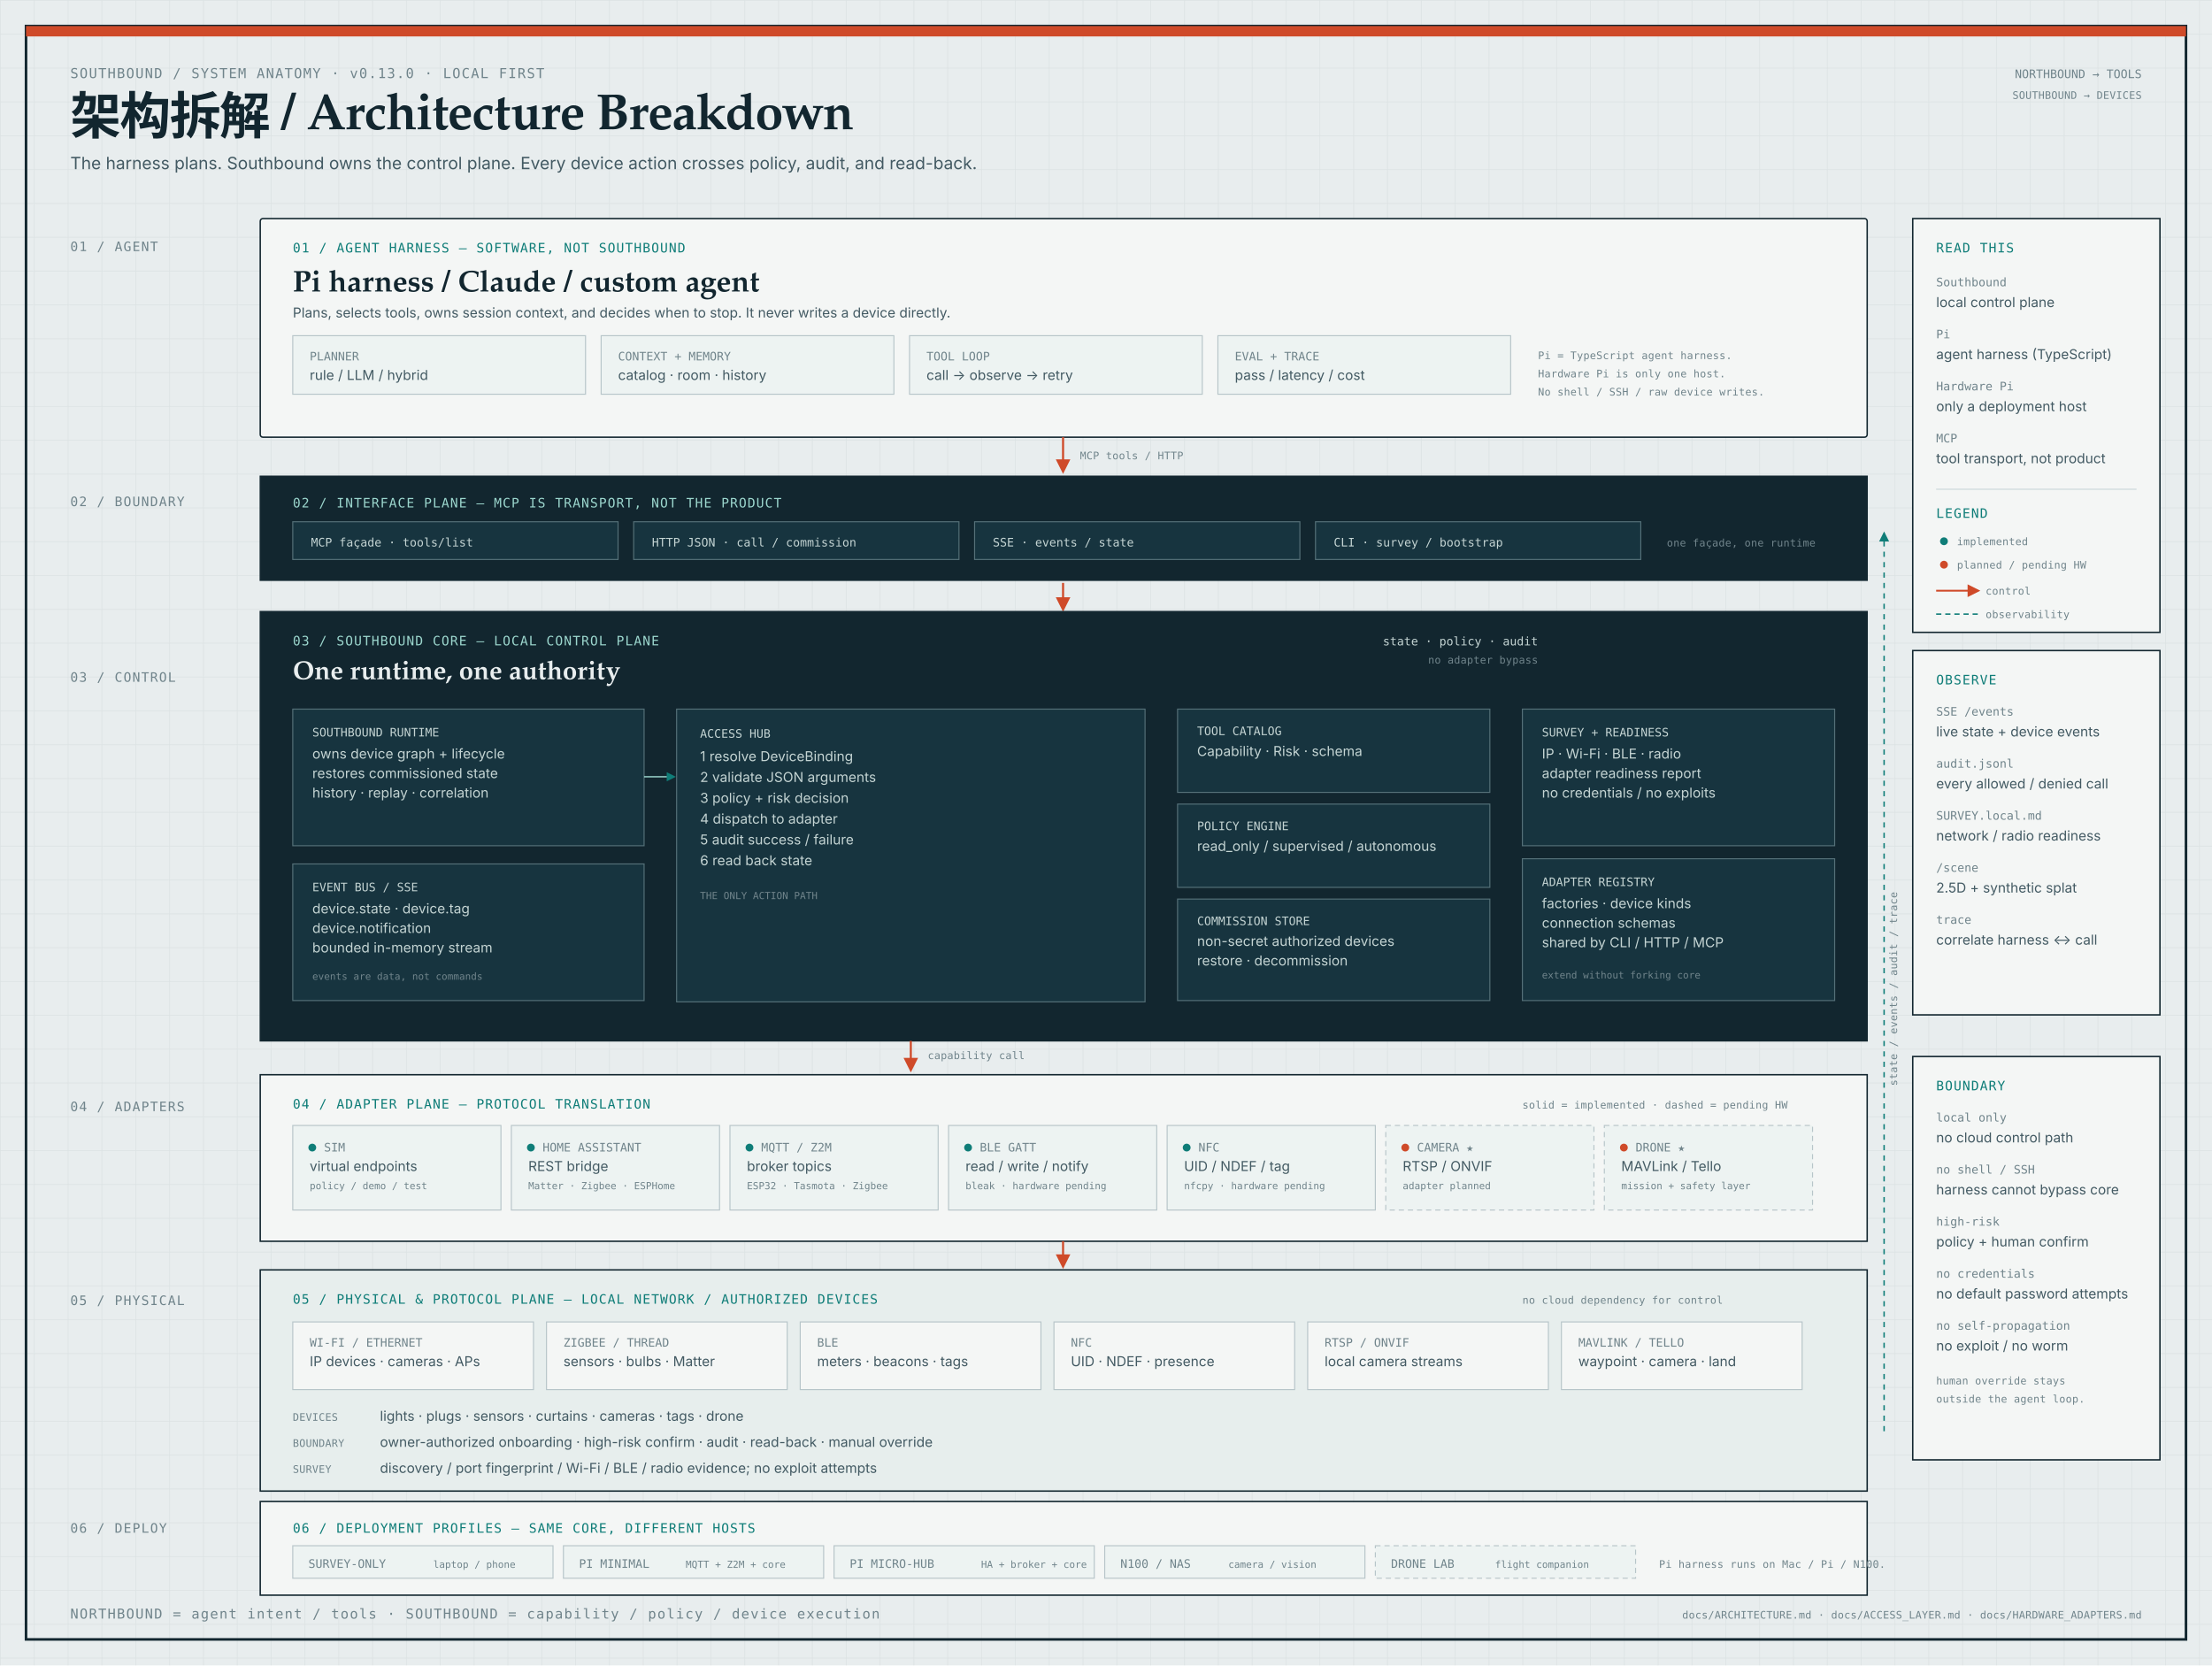
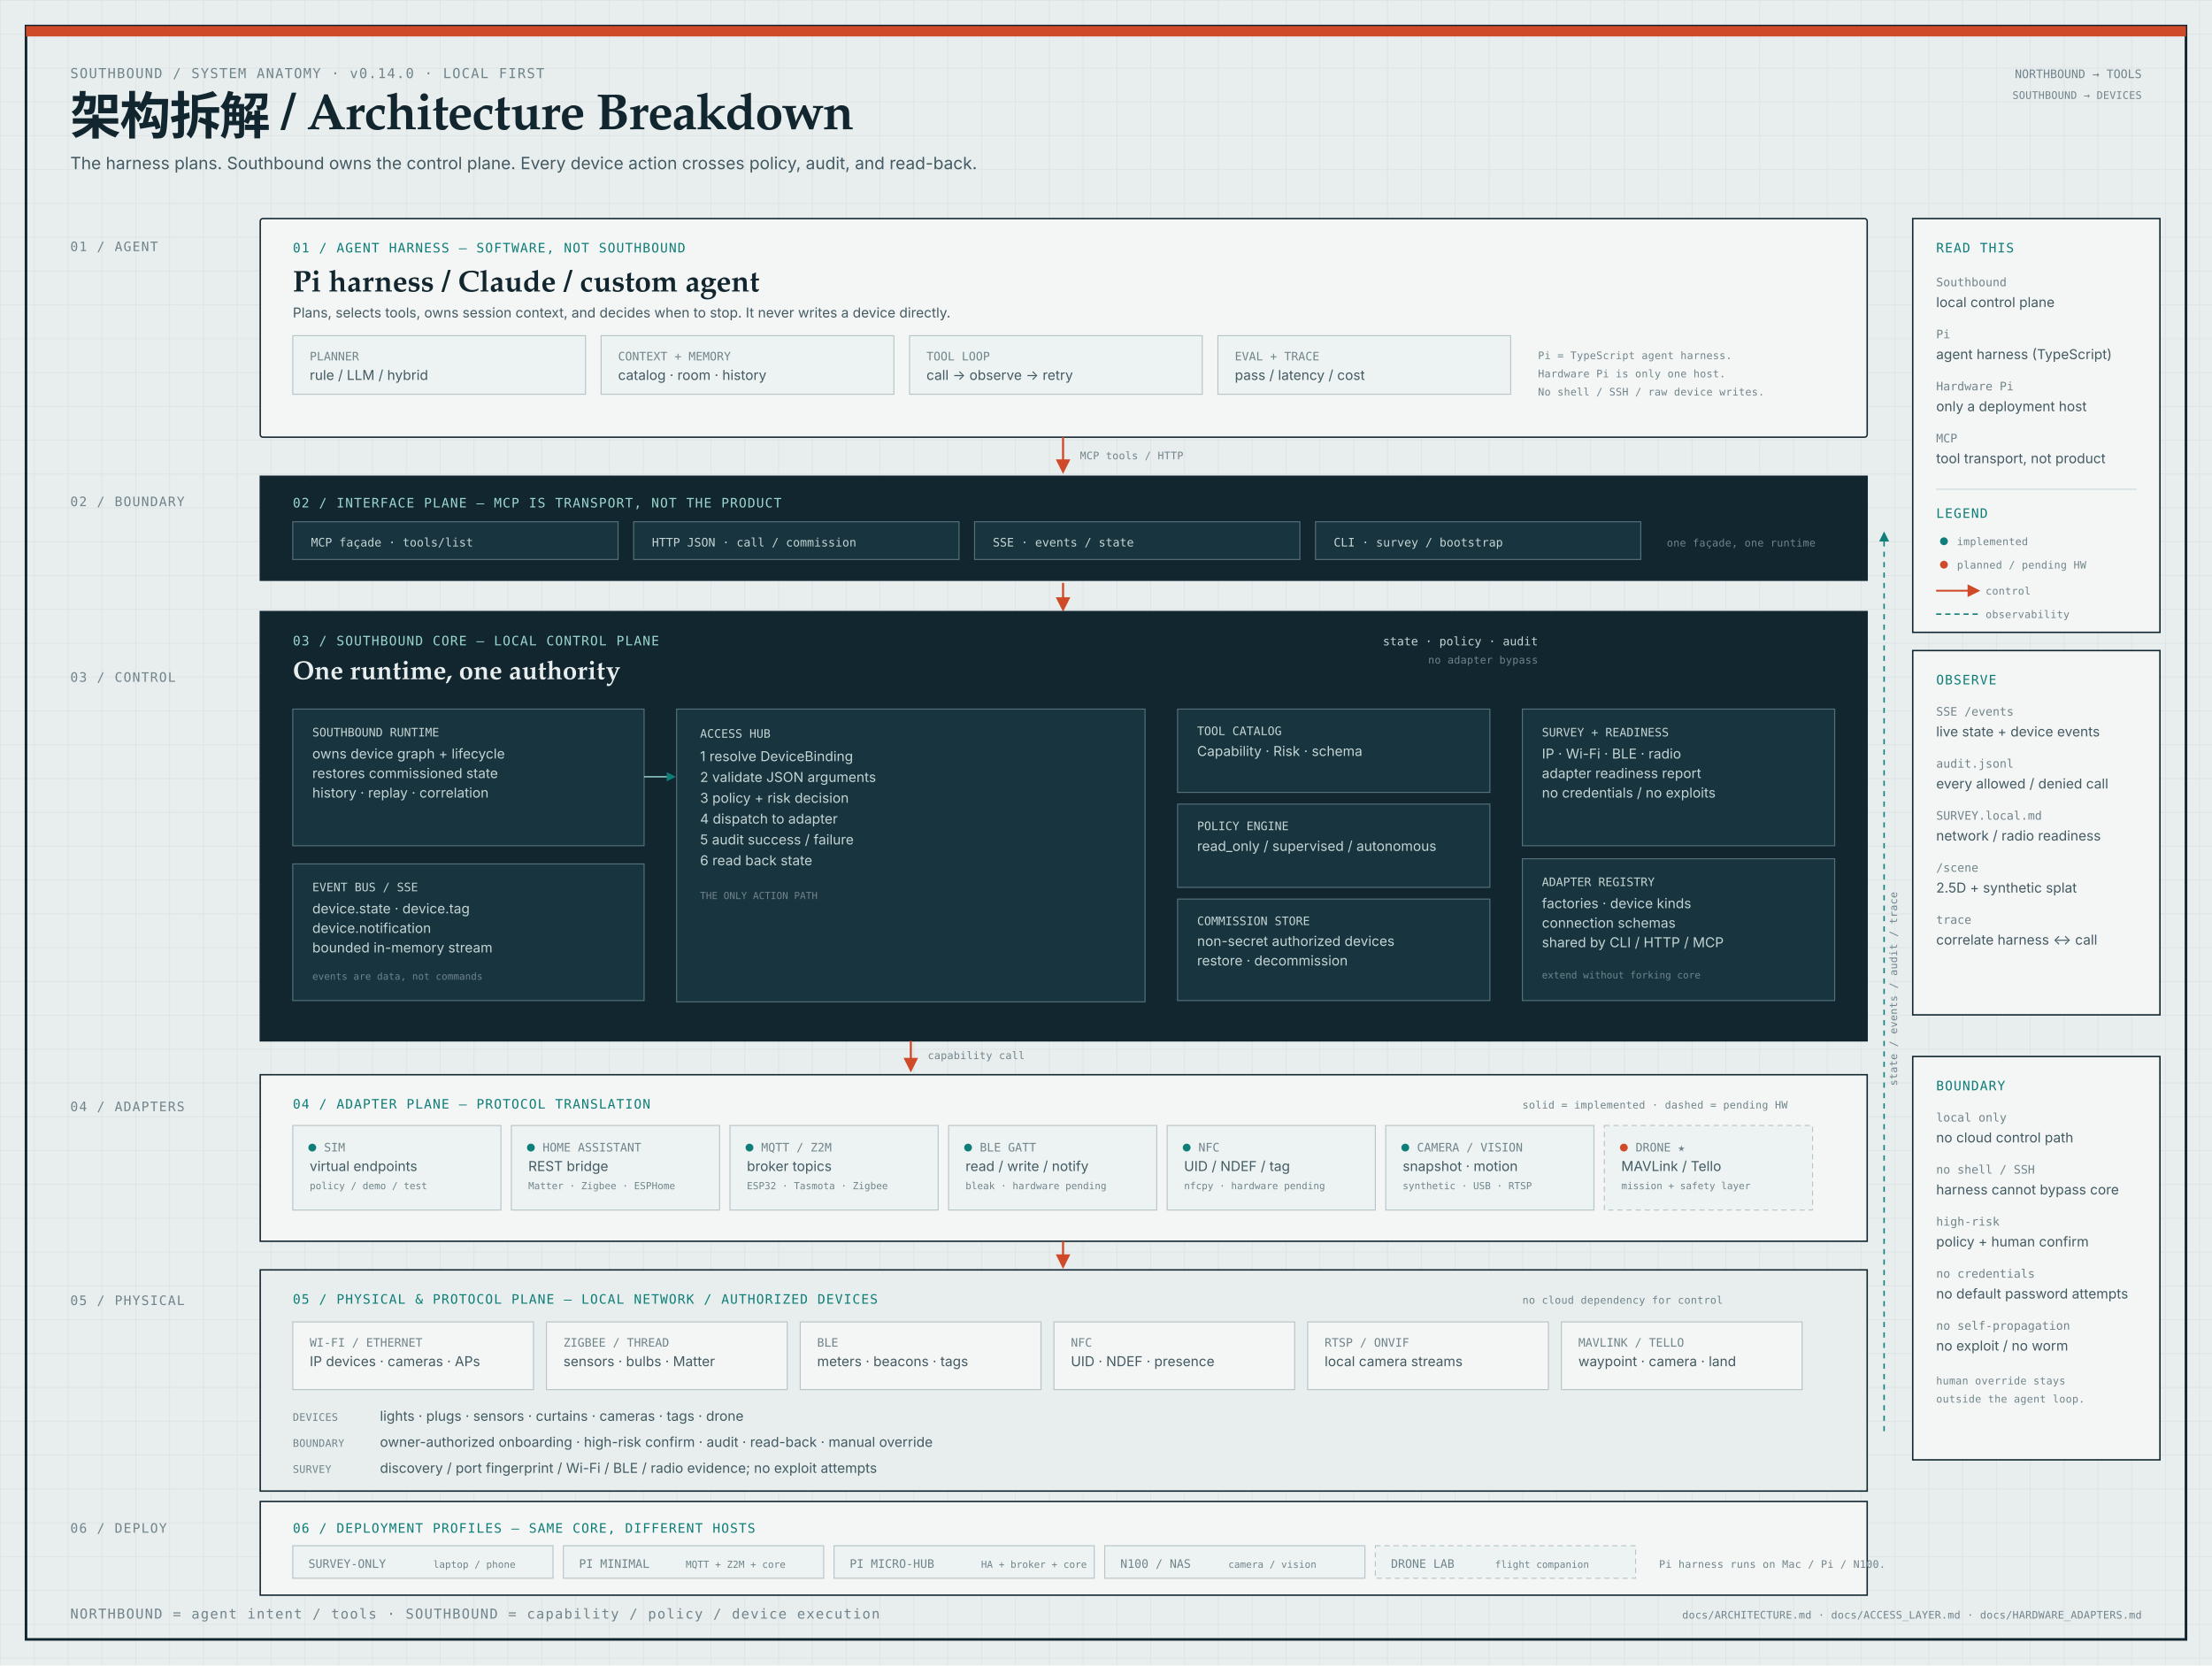
<svg xmlns="http://www.w3.org/2000/svg" viewBox="0 0 1700 1280" role="img" aria-labelledby="diagram-title diagram-desc">
  <defs>
    <pattern id="paper-grid" width="26" height="26" patternUnits="userSpaceOnUse">
      <path d="M26 0H0V26" fill="none" stroke="#12262F" stroke-opacity="0.055" stroke-width="1" />
    </pattern>
    <marker id="arrow-ink" viewBox="0 0 10 10" refX="8" refY="5" markerWidth="7" markerHeight="7" orient="auto-start-reverse">
      <path d="M0 0L10 5L0 10z" fill="#12262F" />
    </marker>
    <marker id="arrow-signal" viewBox="0 0 10 10" refX="8" refY="5" markerWidth="7" markerHeight="7" orient="auto-start-reverse">
      <path d="M0 0L10 5L0 10z" fill="#CF4A29" />
    </marker>
    <marker id="arrow-teal" viewBox="0 0 10 10" refX="8" refY="5" markerWidth="7" markerHeight="7" orient="auto-start-reverse">
      <path d="M0 0L10 5L0 10z" fill="#0F7D78" />
    </marker>
  </defs>
  <style>
    .sans { font-family: -apple-system, BlinkMacSystemFont, "PingFang SC", "Hiragino Sans GB", sans-serif; }
    .serif { font-family: "Iowan Old Style", "Palatino Linotype", Palatino, "Songti SC", serif; }
    .mono { font-family: "SF Mono", Menlo, Consolas, monospace; }
    .kicker { font-family: "SF Mono", Menlo, monospace; font-size: 10.5px; fill: #70848B; letter-spacing: 0.08em; }
    .title { font-family: "Iowan Old Style", Palatino, "Songti SC", serif; font-size: 39px; font-weight: 600; fill: #12262F; letter-spacing: -0.02em; }
    .subtitle { font-family: -apple-system, BlinkMacSystemFont, "PingFang SC", sans-serif; font-size: 13px; fill: #435A63; }
    .layer { font-family: "SF Mono", Menlo, monospace; font-size: 10px; fill: #70848B; letter-spacing: 0.08em; }
    .section { font-family: "SF Mono", Menlo, monospace; font-size: 10px; fill: #0F7D78; letter-spacing: 0.07em; }
    .section-invert { font-family: "SF Mono", Menlo, monospace; font-size: 10px; fill: #9BD6CD; letter-spacing: 0.07em; }
    .heading { font-family: "Iowan Old Style", Palatino, "Songti SC", serif; font-size: 23px; font-weight: 600; fill: #12262F; }
    .heading-light { font-family: "Iowan Old Style", Palatino, "Songti SC", serif; font-size: 20px; font-weight: 600; fill: #E8EDEE; }
    .body { font-family: -apple-system, BlinkMacSystemFont, "PingFang SC", sans-serif; font-size: 10.5px; fill: #435A63; }
    .body-light { font-family: -apple-system, BlinkMacSystemFont, "PingFang SC", sans-serif; font-size: 10.5px; fill: #C4D4D3; }
    .mono-small { font-family: "SF Mono", Menlo, monospace; font-size: 9px; fill: #70848B; }
    .mono-tiny { font-family: "SF Mono", Menlo, monospace; font-size: 8px; fill: #70848B; letter-spacing: 0.02em; }
    .mono-light { font-family: "SF Mono", Menlo, monospace; font-size: 9px; fill: #C4D4D3; }
    .dark-card { fill: #12262F; stroke: #12262F; stroke-width: 1; }
    .paper-card { fill: #F4F6F5; stroke: #12262F; stroke-width: 1.1; }
    .soft-card { fill: #EDF3F2; stroke: #B7C5C9; stroke-width: 0.8; }
    .inner-dark { fill: #17343F; stroke: #557078; stroke-width: 0.8; }
    .inner-paper { fill: #F4F6F5; stroke: #B7C5C9; stroke-width: 0.8; }
    .dash { stroke-dasharray: 4 3; }
    .tiny { font-family: "SF Mono", Menlo, monospace; font-size: 7.5px; fill: #70848B; }
  </style>
  <rect width="1700" height="1280" fill="#E8EDEE" />
  <rect width="1700" height="1280" fill="url(#paper-grid)" />
  <rect x="20" y="20" width="1660" height="1240" fill="none" stroke="#12262F" stroke-width="2" />
  <rect x="20" y="20" width="1660" height="8" fill="#CF4A29" />
-   <text x="54" y="60" class="kicker">SOUTHBOUND / SYSTEM ANATOMY · v0.13.0 · LOCAL FIRST</text>
+   <text x="54" y="60" class="kicker">SOUTHBOUND / SYSTEM ANATOMY · v0.14.0 · LOCAL FIRST</text>
  <text x="54" y="103" class="title">架构拆解 / Architecture Breakdown</text>
  <text x="54" y="130" class="subtitle">The harness plans. Southbound owns the control plane. Every device action crosses policy, audit, and read-back.</text>
  <text x="1646" y="60" text-anchor="end" class="mono-small">NORTHBOUND → TOOLS</text>
  <text x="1646" y="76" text-anchor="end" class="mono-tiny">SOUTHBOUND → DEVICES</text>
  <text x="54" y="193" class="layer">01 / AGENT</text>
  <text x="54" y="389" class="layer">02 / BOUNDARY</text>
  <text x="54" y="524" class="layer">03 / CONTROL</text>
  <text x="54" y="854" class="layer">04 / ADAPTERS</text>
  <text x="54" y="1003" class="layer">05 / PHYSICAL</text>
  <text x="54" y="1178" class="layer">06 / DEPLOY</text>
  <rect x="200" y="168" width="1235" height="168" rx="2" class="paper-card" stroke="#CF4A29" />
  <text x="225" y="194" class="section">01 / AGENT HARNESS — SOFTWARE, NOT SOUTHBOUND</text>
  <text x="225" y="224" class="heading">Pi harness / Claude / custom agent</text>
  <text x="225" y="244" class="body">Plans, selects tools, owns session context, and decides when to stop. It never writes a device directly.</text>
  <rect x="225" y="258" width="225" height="45" class="soft-card" />
  <text x="238" y="277" class="mono-small">PLANNER</text>
  <text x="238" y="292" class="body">rule / LLM / hybrid</text>
  <rect x="462" y="258" width="225" height="45" class="soft-card" />
  <text x="475" y="277" class="mono-small">CONTEXT + MEMORY</text>
  <text x="475" y="292" class="body">catalog · room · history</text>
  <rect x="699" y="258" width="225" height="45" class="soft-card" />
  <text x="712" y="277" class="mono-small">TOOL LOOP</text>
  <text x="712" y="292" class="body">call → observe → retry</text>
  <rect x="936" y="258" width="225" height="45" class="soft-card" />
  <text x="949" y="277" class="mono-small">EVAL + TRACE</text>
  <text x="949" y="292" class="body">pass / latency / cost</text>
  <text x="1182" y="276" class="mono-tiny">Pi = TypeScript agent harness.</text>
  <text x="1182" y="290" class="mono-tiny">Hardware Pi is only one host.</text>
  <text x="1182" y="304" class="mono-tiny">No shell / SSH / raw device writes.</text>
  <line x1="817" y1="336" x2="817" y2="362" stroke="#CF4A29" stroke-width="1.6" marker-end="url(#arrow-signal)" />
  <text x="830" y="353" class="mono-tiny" fill="#CF4A29">MCP tools / HTTP</text>
  <rect x="200" y="366" width="1235" height="80" class="dark-card" />
  <text x="225" y="390" class="section-invert">02 / INTERFACE PLANE — MCP IS TRANSPORT, NOT THE PRODUCT</text>
  <rect x="225" y="401" width="250" height="29" class="inner-dark" />
  <text x="239" y="420" class="mono-light">MCP façade · tools/list</text>
  <rect x="487" y="401" width="250" height="29" class="inner-dark" />
  <text x="501" y="420" class="mono-light">HTTP JSON · call / commission</text>
  <rect x="749" y="401" width="250" height="29" class="inner-dark" />
  <text x="763" y="420" class="mono-light">SSE · events / state</text>
  <rect x="1011" y="401" width="250" height="29" class="inner-dark" />
  <text x="1025" y="420" class="mono-light">CLI · survey / bootstrap</text>
  <text x="1281" y="420" class="mono-tiny" fill="#9BD6CD">one façade, one runtime</text>
  <line x1="817" y1="448" x2="817" y2="468" stroke="#CF4A29" stroke-width="1.6" marker-end="url(#arrow-signal)" />
  <rect x="200" y="470" width="1235" height="330" class="dark-card" />
  <text x="225" y="496" class="section-invert">03 / SOUTHBOUND CORE — LOCAL CONTROL PLANE</text>
  <text x="225" y="522" class="heading-light">One runtime, one authority</text>
  <text x="1182" y="496" text-anchor="end" class="mono-light">state · policy · audit</text>
  <text x="1182" y="510" text-anchor="end" class="mono-tiny" fill="#9BD6CD">no adapter bypass</text>
  <rect x="225" y="545" width="270" height="105" class="inner-dark" />
  <text x="240" y="566" class="mono-light">SOUTHBOUND RUNTIME</text>
  <text x="240" y="583" class="body-light">owns device graph + lifecycle</text>
  <text x="240" y="598" class="body-light">restores commissioned state</text>
  <text x="240" y="613" class="body-light">history · replay · correlation</text>
  <rect x="520" y="545" width="360" height="225" class="inner-dark" />
  <text x="538" y="567" class="mono-light">ACCESS HUB</text>
  <text x="538" y="585" class="body-light">1  resolve DeviceBinding</text>
  <text x="538" y="601" class="body-light">2  validate JSON arguments</text>
  <text x="538" y="617" class="body-light">3  policy + risk decision</text>
  <text x="538" y="633" class="body-light">4  dispatch to adapter</text>
  <text x="538" y="649" class="body-light">5  audit success / failure</text>
  <text x="538" y="665" class="body-light">6  read back state</text>
  <text x="538" y="691" class="tiny" fill="#9BD6CD">THE ONLY ACTION PATH</text>
  <line x1="495" y1="597" x2="518" y2="597" stroke="#9BD6CD" stroke-width="1" marker-end="url(#arrow-teal)" />
  <rect x="225" y="664" width="270" height="105" class="inner-dark" />
  <text x="240" y="685" class="mono-light">EVENT BUS / SSE</text>
  <text x="240" y="702" class="body-light">device.state · device.tag</text>
  <text x="240" y="717" class="body-light">device.notification</text>
  <text x="240" y="732" class="body-light">bounded in-memory stream</text>
  <text x="240" y="753" class="tiny" fill="#9BD6CD">events are data, not commands</text>
  <rect x="905" y="545" width="240" height="64" class="inner-dark" />
  <text x="920" y="565" class="mono-light">TOOL CATALOG</text>
  <text x="920" y="581" class="body-light">Capability · Risk · schema</text>
  <rect x="905" y="618" width="240" height="64" class="inner-dark" />
  <text x="920" y="638" class="mono-light">POLICY ENGINE</text>
  <text x="920" y="654" class="body-light">read_only / supervised / autonomous</text>
  <rect x="905" y="691" width="240" height="78" class="inner-dark" />
  <text x="920" y="711" class="mono-light">COMMISSION STORE</text>
  <text x="920" y="727" class="body-light">non-secret authorized devices</text>
  <text x="920" y="742" class="body-light">restore · decommission</text>
  <rect x="1170" y="545" width="240" height="105" class="inner-dark" />
  <text x="1185" y="566" class="mono-light">SURVEY + READINESS</text>
  <text x="1185" y="583" class="body-light">IP · Wi-Fi · BLE · radio</text>
  <text x="1185" y="598" class="body-light">adapter readiness report</text>
  <text x="1185" y="613" class="body-light">no credentials / no exploits</text>
  <rect x="1170" y="660" width="240" height="109" class="inner-dark" />
  <text x="1185" y="681" class="mono-light">ADAPTER REGISTRY</text>
  <text x="1185" y="698" class="body-light">factories · device kinds</text>
  <text x="1185" y="713" class="body-light">connection schemas</text>
  <text x="1185" y="728" class="body-light">shared by CLI / HTTP / MCP</text>
  <text x="1185" y="752" class="tiny" fill="#9BD6CD">extend without forking core</text>
  <line x1="700" y1="800" x2="700" y2="822" stroke="#CF4A29" stroke-width="1.6" marker-end="url(#arrow-signal)" />
  <text x="713" y="814" class="mono-tiny" fill="#CF4A29">capability call</text>
  <rect x="200" y="826" width="1235" height="128" class="paper-card" />
  <text x="225" y="852" class="section">04 / ADAPTER PLANE — PROTOCOL TRANSLATION</text>
  <text x="1170" y="852" class="mono-tiny">solid = implemented · dashed = pending HW</text>
  <rect x="225" y="865" width="160" height="65" class="soft-card" />
  <circle cx="240" cy="882" r="3" fill="#0F7D78" />
  <text x="249" y="885" class="mono-small">SIM</text>
  <text x="238" y="900" class="body">virtual endpoints</text>
  <text x="238" y="914" class="tiny">policy / demo / test</text>
  <rect x="393" y="865" width="160" height="65" class="soft-card" />
  <circle cx="408" cy="882" r="3" fill="#0F7D78" />
  <text x="417" y="885" class="mono-small">HOME ASSISTANT</text>
  <text x="406" y="900" class="body">REST bridge</text>
  <text x="406" y="914" class="tiny">Matter · Zigbee · ESPHome</text>
  <rect x="561" y="865" width="160" height="65" class="soft-card" />
  <circle cx="576" cy="882" r="3" fill="#0F7D78" />
  <text x="585" y="885" class="mono-small">MQTT / Z2M</text>
  <text x="574" y="900" class="body">broker topics</text>
  <text x="574" y="914" class="tiny">ESP32 · Tasmota · Zigbee</text>
  <rect x="729" y="865" width="160" height="65" class="soft-card" />
  <circle cx="744" cy="882" r="3" fill="#0F7D78" />
  <text x="753" y="885" class="mono-small">BLE GATT</text>
  <text x="742" y="900" class="body">read / write / notify</text>
  <text x="742" y="914" class="tiny">bleak · hardware pending</text>
  <rect x="897" y="865" width="160" height="65" class="soft-card" />
  <circle cx="912" cy="882" r="3" fill="#0F7D78" />
  <text x="921" y="885" class="mono-small">NFC</text>
  <text x="910" y="900" class="body">UID / NDEF / tag</text>
  <text x="910" y="914" class="tiny">nfcpy · hardware pending</text>
-   <rect x="1065" y="865" width="160" height="65" class="soft-card dash" />
-   <circle cx="1080" cy="882" r="3" fill="#CF4A29" />
-   <text x="1089" y="885" class="mono-small">CAMERA ★</text>
-   <text x="1078" y="900" class="body">RTSP / ONVIF</text>
-   <text x="1078" y="914" class="tiny">adapter planned</text>
+   <rect x="1065" y="865" width="160" height="65" class="soft-card" />
+   <circle cx="1080" cy="882" r="3" fill="#0F7D78" />
+   <text x="1089" y="885" class="mono-small">CAMERA / VISION</text>
+   <text x="1078" y="900" class="body">snapshot · motion</text>
+   <text x="1078" y="914" class="tiny">synthetic · USB · RTSP</text>
  <rect x="1233" y="865" width="160" height="65" class="soft-card dash" />
  <circle cx="1248" cy="882" r="3" fill="#CF4A29" />
  <text x="1257" y="885" class="mono-small">DRONE ★</text>
  <text x="1246" y="900" class="body">MAVLink / Tello</text>
  <text x="1246" y="914" class="tiny">mission + safety layer</text>
  <line x1="817" y1="954" x2="817" y2="973" stroke="#CF4A29" stroke-width="1.6" marker-end="url(#arrow-signal)" />
  <rect x="200" y="976" width="1235" height="170" fill="#E7EEED" stroke="#12262F" stroke-width="1.1" />
  <text x="225" y="1002" class="section">05 / PHYSICAL &amp; PROTOCOL PLANE — LOCAL NETWORK / AUTHORIZED DEVICES</text>
  <text x="1170" y="1002" class="mono-tiny">no cloud dependency for control</text>
  <rect x="225" y="1016" width="185" height="52" fill="#F4F6F5" stroke="#B7C5C9" stroke-width="0.8" />
  <text x="238" y="1035" class="mono-small">WI-FI / ETHERNET</text>
  <text x="238" y="1050" class="body">IP devices · cameras · APs</text>
  <rect x="420" y="1016" width="185" height="52" fill="#F4F6F5" stroke="#B7C5C9" stroke-width="0.8" />
  <text x="433" y="1035" class="mono-small">ZIGBEE / THREAD</text>
  <text x="433" y="1050" class="body">sensors · bulbs · Matter</text>
  <rect x="615" y="1016" width="185" height="52" fill="#F4F6F5" stroke="#B7C5C9" stroke-width="0.8" />
  <text x="628" y="1035" class="mono-small">BLE</text>
  <text x="628" y="1050" class="body">meters · beacons · tags</text>
  <rect x="810" y="1016" width="185" height="52" fill="#F4F6F5" stroke="#B7C5C9" stroke-width="0.8" />
  <text x="823" y="1035" class="mono-small">NFC</text>
  <text x="823" y="1050" class="body">UID · NDEF · presence</text>
  <rect x="1005" y="1016" width="185" height="52" fill="#F4F6F5" stroke="#B7C5C9" stroke-width="0.8" />
  <text x="1018" y="1035" class="mono-small">RTSP / ONVIF</text>
  <text x="1018" y="1050" class="body">local camera streams</text>
  <rect x="1200" y="1016" width="185" height="52" fill="#F4F6F5" stroke="#B7C5C9" stroke-width="0.8" />
  <text x="1213" y="1035" class="mono-small">MAVLINK / TELLO</text>
  <text x="1213" y="1050" class="body">waypoint · camera · land</text>
  <text x="225" y="1092" class="mono-tiny">DEVICES</text>
  <text x="292" y="1092" class="body">lights · plugs · sensors · curtains · cameras · tags · drone</text>
  <text x="225" y="1112" class="mono-tiny">BOUNDARY</text>
  <text x="292" y="1112" class="body">owner-authorized onboarding · high-risk confirm · audit · read-back · manual override</text>
  <text x="225" y="1132" class="mono-tiny">SURVEY</text>
  <text x="292" y="1132" class="body">discovery / port fingerprint / Wi-Fi / BLE / radio evidence; no exploit attempts</text>
  <rect x="200" y="1154" width="1235" height="72" class="paper-card" />
  <text x="225" y="1178" class="section">06 / DEPLOYMENT PROFILES — SAME CORE, DIFFERENT HOSTS</text>
  <rect x="225" y="1188" width="200" height="25" class="soft-card" />
  <text x="237" y="1205" class="mono-small">SURVEY-ONLY</text>
  <text x="333" y="1205" class="tiny">laptop / phone</text>
  <rect x="433" y="1188" width="200" height="25" class="soft-card" />
  <text x="445" y="1205" class="mono-small">PI MINIMAL</text>
  <text x="527" y="1205" class="tiny">MQTT + Z2M + core</text>
  <rect x="641" y="1188" width="200" height="25" class="soft-card" />
  <text x="653" y="1205" class="mono-small">PI MICRO-HUB</text>
  <text x="754" y="1205" class="tiny">HA + broker + core</text>
  <rect x="849" y="1188" width="200" height="25" class="soft-card" />
  <text x="861" y="1205" class="mono-small">N100 / NAS</text>
  <text x="944" y="1205" class="tiny">camera / vision</text>
  <rect x="1057" y="1188" width="200" height="25" class="soft-card dash" />
  <text x="1069" y="1205" class="mono-small">DRONE LAB</text>
  <text x="1149" y="1205" class="tiny">flight companion</text>
  <text x="1275" y="1205" class="mono-tiny">Pi harness runs on Mac / Pi / N100.</text>
  <line x1="1448" y1="1100" x2="1448" y2="410" stroke="#0F7D78" stroke-width="1.1" stroke-dasharray="4 4" marker-end="url(#arrow-teal)" />
  <text x="1458" y="760" class="mono-tiny" fill="#0F7D78" transform="rotate(-90 1458 760)" text-anchor="middle">state / events / audit / trace</text>
  <rect x="1470" y="168" width="190" height="318" class="paper-card" />
  <text x="1488" y="194" class="section">READ THIS</text>
  <text x="1488" y="220" class="mono-small">Southbound</text>
  <text x="1488" y="236" class="body">local control plane</text>
  <text x="1488" y="260" class="mono-small">Pi</text>
  <text x="1488" y="276" class="body">agent harness (TypeScript)</text>
  <text x="1488" y="300" class="mono-small">Hardware Pi</text>
  <text x="1488" y="316" class="body">only a deployment host</text>
  <text x="1488" y="340" class="mono-small">MCP</text>
  <text x="1488" y="356" class="body">tool transport, not product</text>
  <line x1="1488" y1="376" x2="1642" y2="376" stroke="#D3DDDF" stroke-width="1" />
  <text x="1488" y="398" class="section">LEGEND</text>
  <circle cx="1494" cy="416" r="3" fill="#0F7D78" />
  <text x="1504" y="419" class="mono-tiny">implemented</text>
  <circle cx="1494" cy="434" r="3" fill="#CF4A29" />
  <text x="1504" y="437" class="mono-tiny">planned / pending HW</text>
  <line x1="1488" y1="454" x2="1520" y2="454" stroke="#CF4A29" stroke-width="1.4" marker-end="url(#arrow-signal)" />
  <text x="1526" y="457" class="mono-tiny">control</text>
  <line x1="1488" y1="472" x2="1520" y2="472" stroke="#0F7D78" stroke-width="1.1" stroke-dasharray="4 3" />
  <text x="1526" y="475" class="mono-tiny">observability</text>
  <rect x="1470" y="500" width="190" height="280" class="paper-card" />
  <text x="1488" y="526" class="section">OBSERVE</text>
  <text x="1488" y="550" class="mono-small">SSE /events</text>
  <text x="1488" y="566" class="body">live state + device events</text>
  <text x="1488" y="590" class="mono-small">audit.jsonl</text>
  <text x="1488" y="606" class="body">every allowed / denied call</text>
  <text x="1488" y="630" class="mono-small">SURVEY.local.md</text>
  <text x="1488" y="646" class="body">network / radio readiness</text>
  <text x="1488" y="670" class="mono-small">/scene</text>
  <text x="1488" y="686" class="body">2.5D + synthetic splat</text>
  <text x="1488" y="710" class="mono-small">trace</text>
  <text x="1488" y="726" class="body">correlate harness ↔ call</text>
  <rect x="1470" y="812" width="190" height="310" class="paper-card" stroke="#CF4A29" />
  <text x="1488" y="838" class="section" fill="#CF4A29">BOUNDARY</text>
  <text x="1488" y="862" class="mono-small">local only</text>
  <text x="1488" y="878" class="body">no cloud control path</text>
  <text x="1488" y="902" class="mono-small">no shell / SSH</text>
  <text x="1488" y="918" class="body">harness cannot bypass core</text>
  <text x="1488" y="942" class="mono-small">high-risk</text>
  <text x="1488" y="958" class="body">policy + human confirm</text>
  <text x="1488" y="982" class="mono-small">no credentials</text>
  <text x="1488" y="998" class="body">no default password attempts</text>
  <text x="1488" y="1022" class="mono-small">no self-propagation</text>
  <text x="1488" y="1038" class="body">no exploit / no worm</text>
  <text x="1488" y="1064" class="mono-tiny" fill="#CF4A29">human override stays</text>
  <text x="1488" y="1078" class="mono-tiny" fill="#CF4A29">outside the agent loop.</text>
  <text x="54" y="1244" class="kicker">NORTHBOUND = agent intent / tools · SOUTHBOUND = capability / policy / device execution</text>
  <text x="1646" y="1244" text-anchor="end" class="mono-tiny">docs/ARCHITECTURE.md · docs/ACCESS_LAYER.md · docs/HARDWARE_ADAPTERS.md</text>
</svg>
